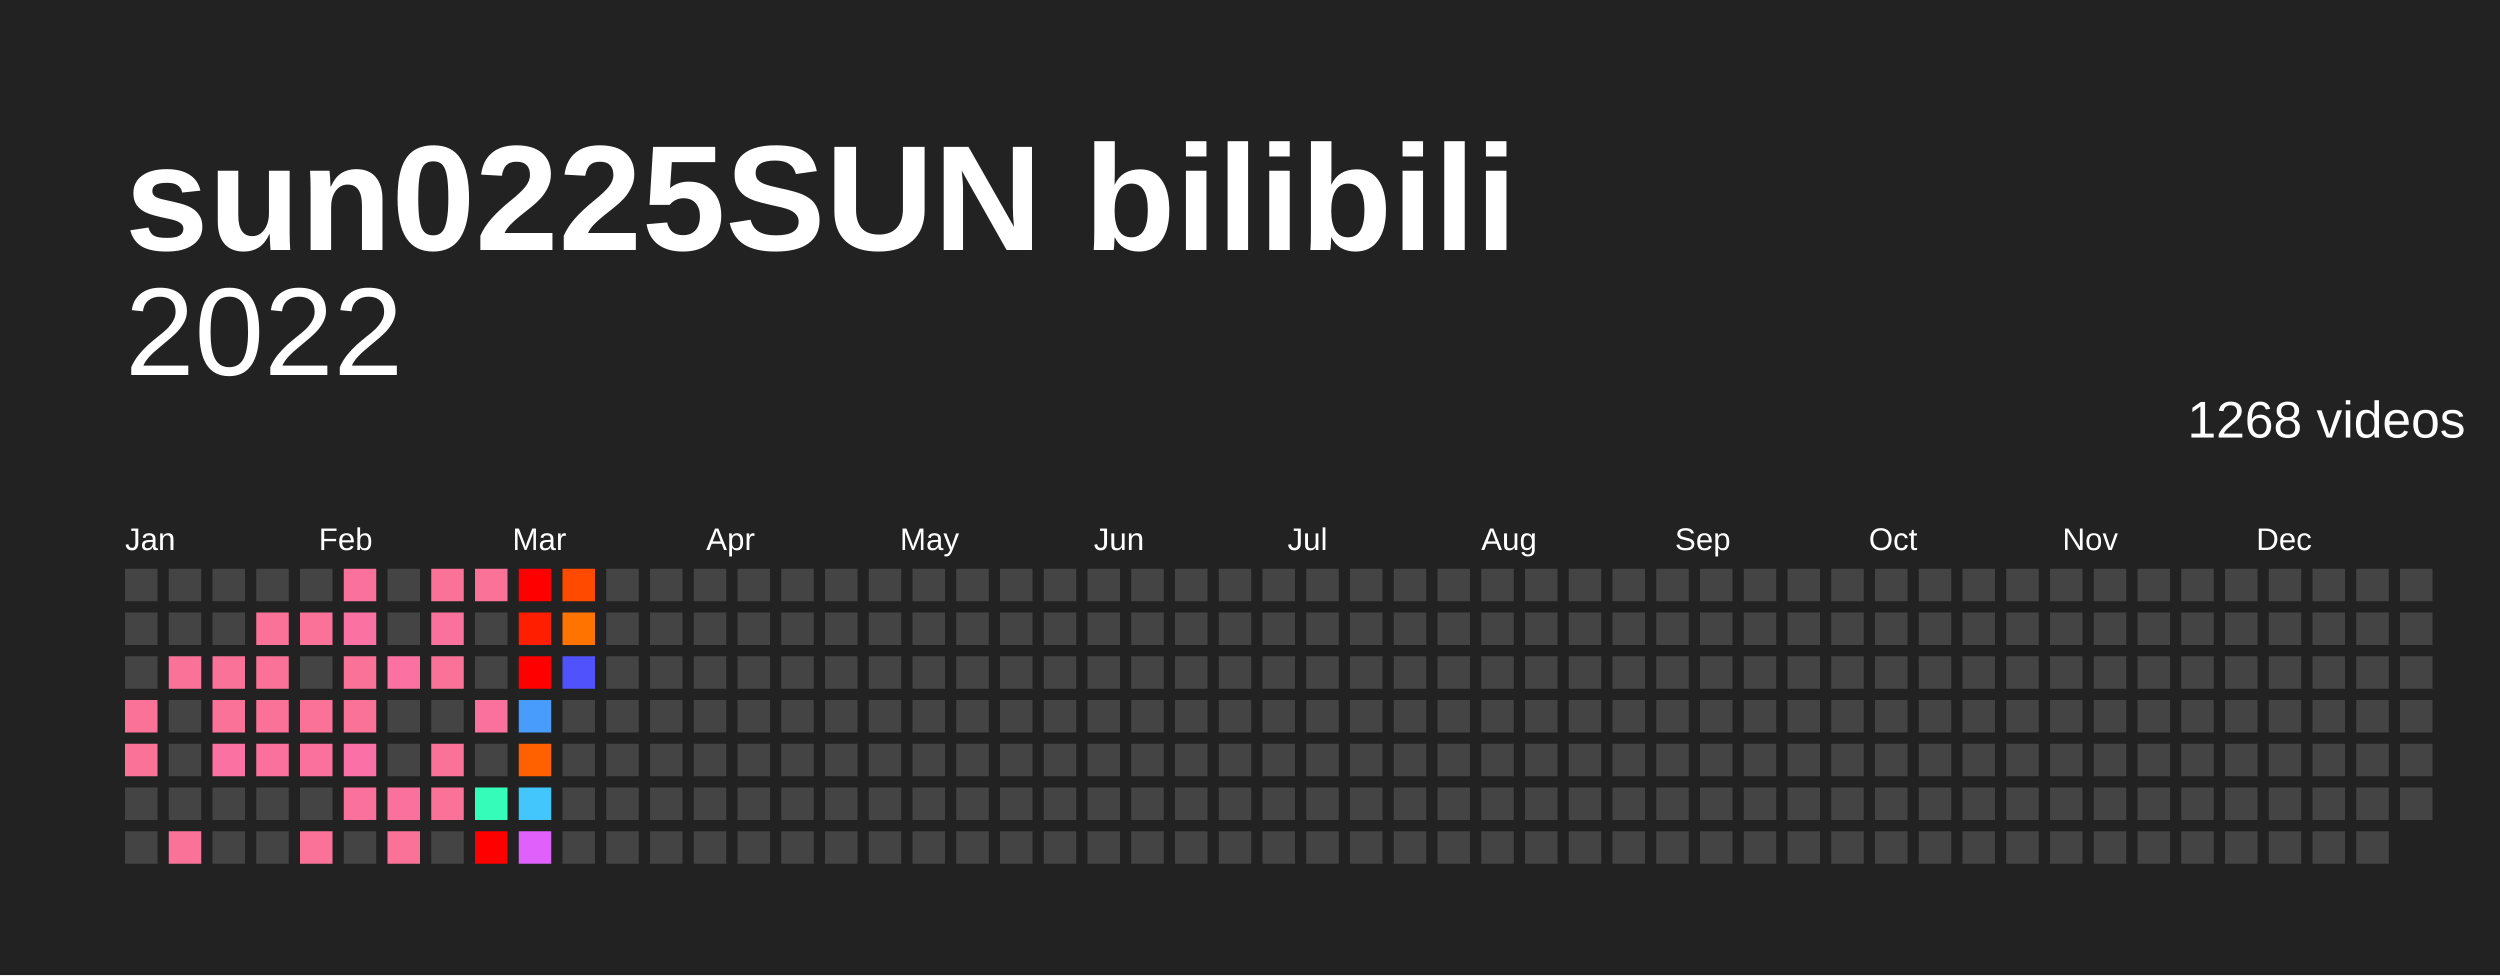
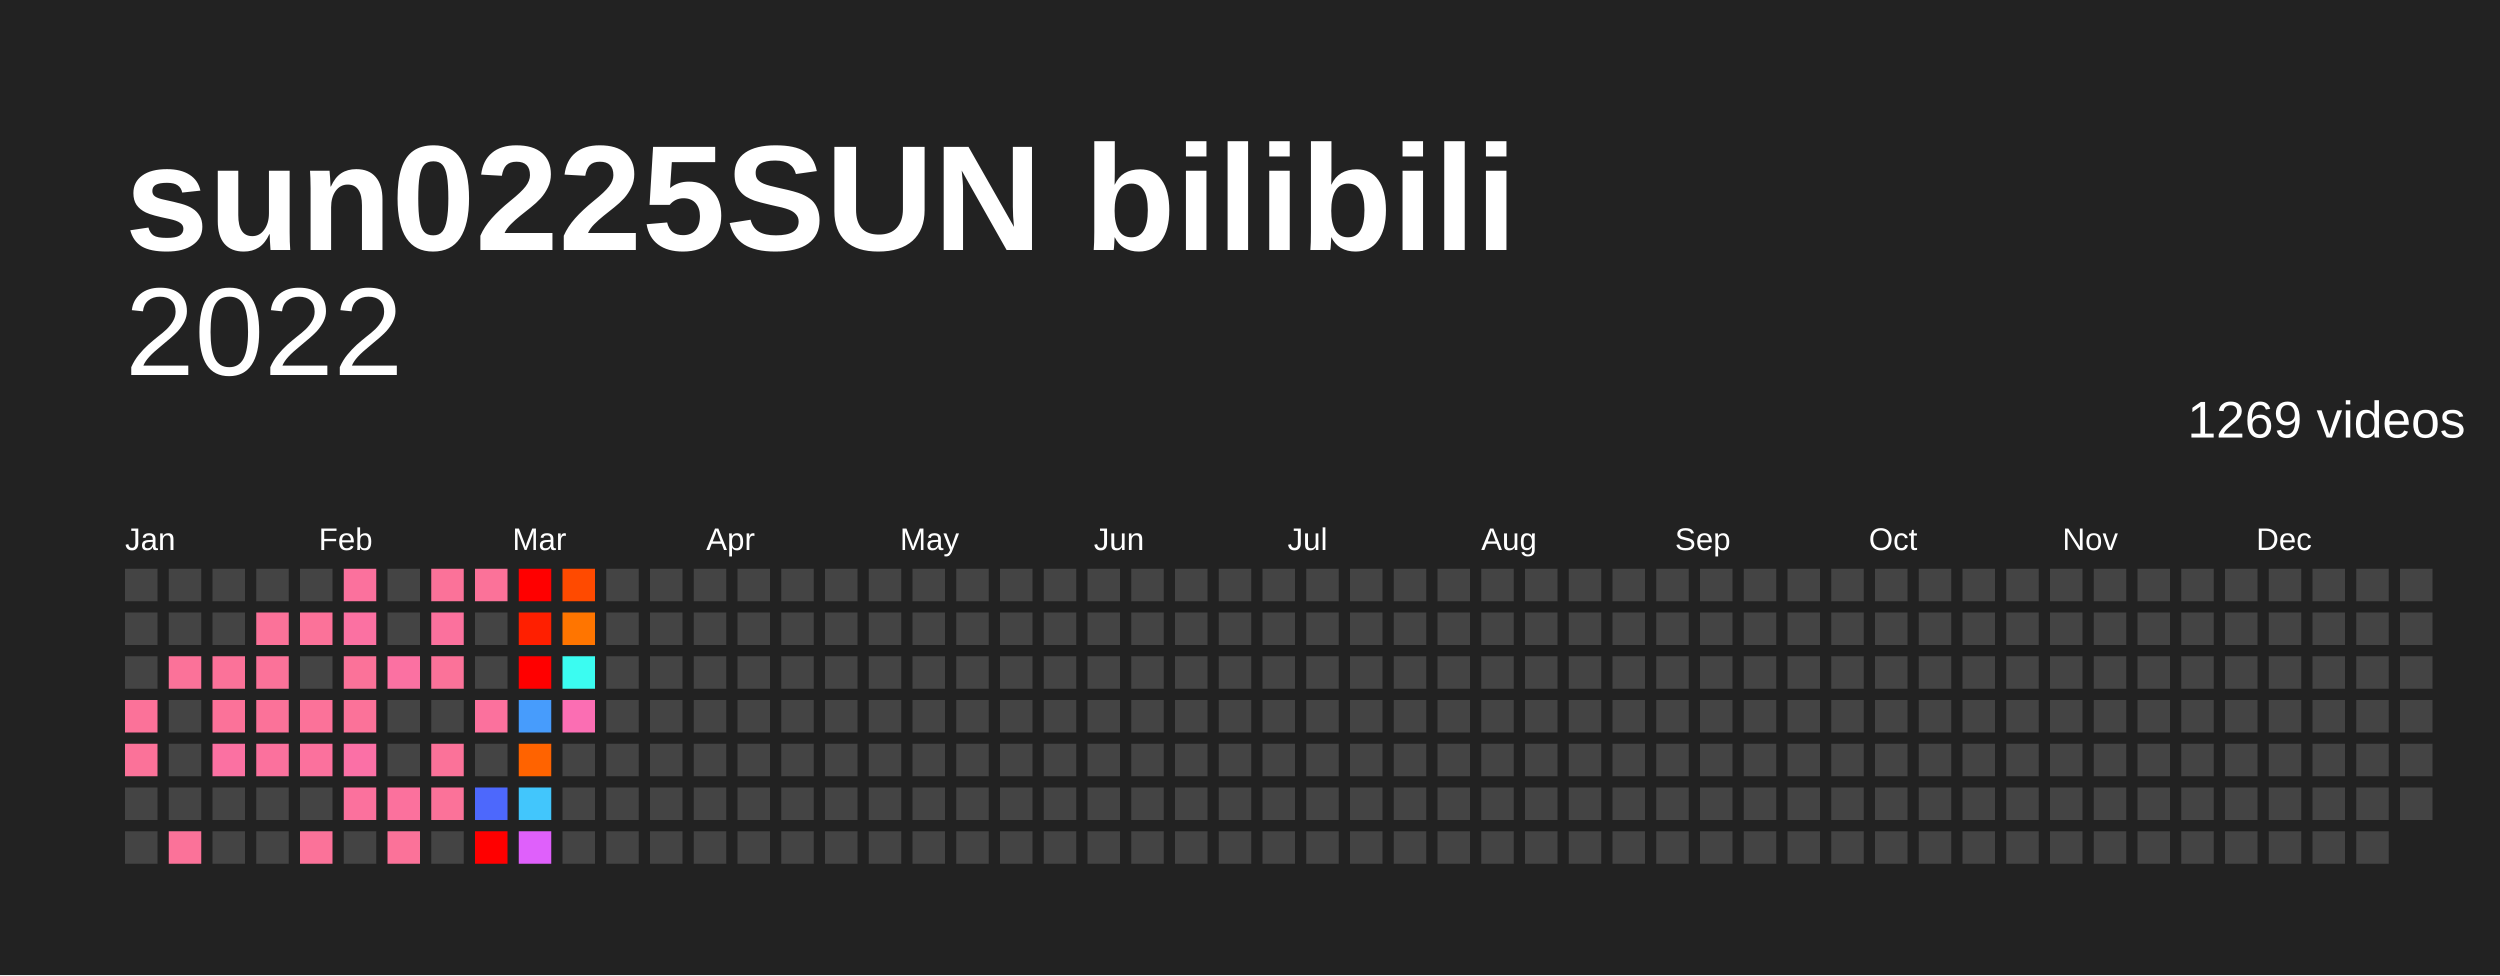
<svg xmlns="http://www.w3.org/2000/svg" baseProfile="full" height="78mm" version="1.1" viewBox="0,0,200,78" width="200mm">
  <defs />
  <rect fill="#222222" height="78" width="200" x="0" y="0" />
  <text fill="#FFFFFF" style="font-size:12px; font-family:Arial; font-weight:bold;" x="10" y="20">sun0225SUN bilibili</text>
  <text alignment-baseline="hanging" fill="#FFFFFF" style="font-size:10.0px; font-family:Arial;" x="10" y="30">2022</text>
-   <text alignment-baseline="hanging" fill="#FFFFFF" style="font-size:4.125px; font-family:Arial;" x="175" y="35">1268 videos</text>
+   <text alignment-baseline="hanging" fill="#FFFFFF" style="font-size:4.125px; font-family:Arial;" x="175" y="35">1269 videos</text>
  <text fill="#FFFFFF" style="font-size:2.5px; font-family:Arial" x="10.0" y="44">Jan</text>
  <text fill="#FFFFFF" style="font-size:2.5px; font-family:Arial" x="25.5" y="44">Feb</text>
  <text fill="#FFFFFF" style="font-size:2.5px; font-family:Arial" x="41.0" y="44">Mar</text>
  <text fill="#FFFFFF" style="font-size:2.5px; font-family:Arial" x="56.5" y="44">Apr</text>
  <text fill="#FFFFFF" style="font-size:2.5px; font-family:Arial" x="72.0" y="44">May</text>
  <text fill="#FFFFFF" style="font-size:2.5px; font-family:Arial" x="87.5" y="44">Jun</text>
  <text fill="#FFFFFF" style="font-size:2.5px; font-family:Arial" x="103.0" y="44">Jul</text>
  <text fill="#FFFFFF" style="font-size:2.5px; font-family:Arial" x="118.5" y="44">Aug</text>
  <text fill="#FFFFFF" style="font-size:2.5px; font-family:Arial" x="134.0" y="44">Sep</text>
  <text fill="#FFFFFF" style="font-size:2.5px; font-family:Arial" x="149.5" y="44">Oct</text>
  <text fill="#FFFFFF" style="font-size:2.5px; font-family:Arial" x="165.0" y="44">Nov</text>
  <text fill="#FFFFFF" style="font-size:2.5px; font-family:Arial" x="180.5" y="44">Dec</text>
  <rect fill="#444444" height="2.6" width="2.6" x="10.0" y="45.5" />
  <rect fill="#444444" height="2.6" width="2.6" x="10.0" y="49.0" />
  <rect fill="#444444" height="2.6" width="2.6" x="10.0" y="52.5" />
  <rect fill="#fb7299" height="2.6" width="2.6" x="10.0" y="56.0" />
  <rect fill="#fb7299" height="2.6" width="2.6" x="10.0" y="59.5" />
  <rect fill="#444444" height="2.6" width="2.6" x="10.0" y="63.0" />
  <rect fill="#444444" height="2.6" width="2.6" x="10.0" y="66.5" />
  <rect fill="#444444" height="2.6" width="2.6" x="13.5" y="45.5" />
  <rect fill="#444444" height="2.6" width="2.6" x="13.5" y="49.0" />
  <rect fill="#fb7299" height="2.6" width="2.6" x="13.5" y="52.5" />
  <rect fill="#444444" height="2.6" width="2.6" x="13.5" y="56.0" />
  <rect fill="#444444" height="2.6" width="2.6" x="13.5" y="59.5" />
  <rect fill="#444444" height="2.6" width="2.6" x="13.5" y="63.0" />
  <rect fill="#fb7299" height="2.6" width="2.6" x="13.5" y="66.5" />
  <rect fill="#444444" height="2.6" width="2.6" x="17.0" y="45.5" />
  <rect fill="#444444" height="2.6" width="2.6" x="17.0" y="49.0" />
  <rect fill="#fb7299" height="2.6" width="2.6" x="17.0" y="52.5" />
  <rect fill="#fb7299" height="2.6" width="2.6" x="17.0" y="56.0" />
  <rect fill="#fb71a2" height="2.6" width="2.6" x="17.0" y="59.5" />
  <rect fill="#444444" height="2.6" width="2.6" x="17.0" y="63.0" />
  <rect fill="#444444" height="2.6" width="2.6" x="17.0" y="66.5" />
  <rect fill="#444444" height="2.6" width="2.6" x="20.5" y="45.5" />
  <rect fill="#fb7299" height="2.6" width="2.6" x="20.5" y="49.0" />
  <rect fill="#fb7299" height="2.6" width="2.6" x="20.5" y="52.5" />
  <rect fill="#fb7299" height="2.6" width="2.6" x="20.5" y="56.0" />
  <rect fill="#fb719d" height="2.6" width="2.6" x="20.5" y="59.5" />
  <rect fill="#444444" height="2.6" width="2.6" x="20.5" y="63.0" />
  <rect fill="#444444" height="2.6" width="2.6" x="20.5" y="66.5" />
  <rect fill="#444444" height="2.6" width="2.6" x="24.0" y="45.5" />
  <rect fill="#fb7299" height="2.6" width="2.6" x="24.0" y="49.0" />
  <rect fill="#444444" height="2.6" width="2.6" x="24.0" y="52.5" />
  <rect fill="#fb7299" height="2.6" width="2.6" x="24.0" y="56.0" />
  <rect fill="#fb719d" height="2.6" width="2.6" x="24.0" y="59.5" />
  <rect fill="#444444" height="2.6" width="2.6" x="24.0" y="63.0" />
  <rect fill="#fb7299" height="2.6" width="2.6" x="24.0" y="66.5" />
  <rect fill="#fb719d" height="2.6" width="2.6" x="27.5" y="45.5" />
  <rect fill="#fb71a2" height="2.6" width="2.6" x="27.5" y="49.0" />
  <rect fill="#fb7299" height="2.6" width="2.6" x="27.5" y="52.5" />
  <rect fill="#fb7299" height="2.6" width="2.6" x="27.5" y="56.0" />
  <rect fill="#fb70a6" height="2.6" width="2.6" x="27.5" y="59.5" />
  <rect fill="#fb719d" height="2.6" width="2.6" x="27.5" y="63.0" />
  <rect fill="#444444" height="2.6" width="2.6" x="27.5" y="66.5" />
  <rect fill="#444444" height="2.6" width="2.6" x="31.0" y="45.5" />
  <rect fill="#444444" height="2.6" width="2.6" x="31.0" y="49.0" />
  <rect fill="#fb71a2" height="2.6" width="2.6" x="31.0" y="52.5" />
  <rect fill="#444444" height="2.6" width="2.6" x="31.0" y="56.0" />
  <rect fill="#444444" height="2.6" width="2.6" x="31.0" y="59.5" />
  <rect fill="#fb719d" height="2.6" width="2.6" x="31.0" y="63.0" />
  <rect fill="#fb7299" height="2.6" width="2.6" x="31.0" y="66.5" />
  <rect fill="#fb7299" height="2.6" width="2.6" x="34.5" y="45.5" />
  <rect fill="#fb719d" height="2.6" width="2.6" x="34.5" y="49.0" />
  <rect fill="#fb7299" height="2.6" width="2.6" x="34.5" y="52.5" />
  <rect fill="#444444" height="2.6" width="2.6" x="34.5" y="56.0" />
  <rect fill="#fb7299" height="2.6" width="2.6" x="34.5" y="59.5" />
  <rect fill="#fb7299" height="2.6" width="2.6" x="34.5" y="63.0" />
  <rect fill="#444444" height="2.6" width="2.6" x="34.5" y="66.5" />
  <rect fill="#fb7299" height="2.6" width="2.6" x="38.0" y="45.5" />
  <rect fill="#444444" height="2.6" width="2.6" x="38.0" y="49.0" />
  <rect fill="#444444" height="2.6" width="2.6" x="38.0" y="52.5" />
  <rect fill="#fb719d" height="2.6" width="2.6" x="38.0" y="56.0" />
  <rect fill="#444444" height="2.6" width="2.6" x="38.0" y="59.5" />
-   <rect fill="#36fcba" height="2.6" width="2.6" x="38.0" y="63.0" />
+   <rect fill="#4d68fc" height="2.6" width="2.6" x="38.0" y="63.0" />
  <rect fill="red" height="2.6" width="2.6" x="38.0" y="66.5" />
  <rect fill="red" height="2.6" width="2.6" x="41.5" y="45.5" />
  <rect fill="#ff1f00" height="2.6" width="2.6" x="41.5" y="49.0" />
  <rect fill="red" height="2.6" width="2.6" x="41.5" y="52.5" />
  <rect fill="#479cfc" height="2.6" width="2.6" x="41.5" y="56.0" />
-   <rect fill="#ff6100" height="2.6" width="2.6" x="41.5" y="59.5" />
+   <rect fill="#ff6300" height="2.6" width="2.6" x="41.5" y="59.5" />
  <rect fill="#42c6fc" height="2.6" width="2.6" x="41.5" y="63.0" />
  <rect fill="#df60fb" height="2.6" width="2.6" x="41.5" y="66.5" />
  <rect fill="#ff4a00" height="2.6" width="2.6" x="45.0" y="45.5" />
-   <rect fill="#ff7400" height="2.6" width="2.6" x="45.0" y="49.0" />
-   <rect fill="#5053fc" height="2.6" width="2.6" x="45.0" y="52.5" />
-   <rect fill="#444444" height="2.6" width="2.6" x="45.0" y="56.0" />
+   <rect fill="#ff7500" height="2.6" width="2.6" x="45.0" y="49.0" />
+   <rect fill="#3bfcf1" height="2.6" width="2.6" x="45.0" y="52.5" />
+   <rect fill="#fb6eb3" height="2.6" width="2.6" x="45.0" y="56.0" />
  <rect fill="#444444" height="2.6" width="2.6" x="45.0" y="59.5" />
  <rect fill="#444444" height="2.6" width="2.6" x="45.0" y="63.0" />
  <rect fill="#444444" height="2.6" width="2.6" x="45.0" y="66.5" />
  <rect fill="#444444" height="2.6" width="2.6" x="48.5" y="45.5" />
  <rect fill="#444444" height="2.6" width="2.6" x="48.5" y="49.0" />
  <rect fill="#444444" height="2.6" width="2.6" x="48.5" y="52.5" />
  <rect fill="#444444" height="2.6" width="2.6" x="48.5" y="56.0" />
  <rect fill="#444444" height="2.6" width="2.6" x="48.5" y="59.5" />
  <rect fill="#444444" height="2.6" width="2.6" x="48.5" y="63.0" />
  <rect fill="#444444" height="2.6" width="2.6" x="48.5" y="66.5" />
  <rect fill="#444444" height="2.6" width="2.6" x="52.0" y="45.5" />
  <rect fill="#444444" height="2.6" width="2.6" x="52.0" y="49.0" />
  <rect fill="#444444" height="2.6" width="2.6" x="52.0" y="52.5" />
  <rect fill="#444444" height="2.6" width="2.6" x="52.0" y="56.0" />
  <rect fill="#444444" height="2.6" width="2.6" x="52.0" y="59.5" />
  <rect fill="#444444" height="2.6" width="2.6" x="52.0" y="63.0" />
  <rect fill="#444444" height="2.6" width="2.6" x="52.0" y="66.5" />
  <rect fill="#444444" height="2.6" width="2.6" x="55.5" y="45.5" />
  <rect fill="#444444" height="2.6" width="2.6" x="55.5" y="49.0" />
  <rect fill="#444444" height="2.6" width="2.6" x="55.5" y="52.5" />
  <rect fill="#444444" height="2.6" width="2.6" x="55.5" y="56.0" />
  <rect fill="#444444" height="2.6" width="2.6" x="55.5" y="59.5" />
  <rect fill="#444444" height="2.6" width="2.6" x="55.5" y="63.0" />
  <rect fill="#444444" height="2.6" width="2.6" x="55.5" y="66.5" />
  <rect fill="#444444" height="2.6" width="2.6" x="59.0" y="45.5" />
  <rect fill="#444444" height="2.6" width="2.6" x="59.0" y="49.0" />
  <rect fill="#444444" height="2.6" width="2.6" x="59.0" y="52.5" />
  <rect fill="#444444" height="2.6" width="2.6" x="59.0" y="56.0" />
  <rect fill="#444444" height="2.6" width="2.6" x="59.0" y="59.5" />
  <rect fill="#444444" height="2.6" width="2.6" x="59.0" y="63.0" />
  <rect fill="#444444" height="2.6" width="2.6" x="59.0" y="66.5" />
  <rect fill="#444444" height="2.6" width="2.6" x="62.5" y="45.5" />
  <rect fill="#444444" height="2.6" width="2.6" x="62.5" y="49.0" />
  <rect fill="#444444" height="2.6" width="2.6" x="62.5" y="52.5" />
  <rect fill="#444444" height="2.6" width="2.6" x="62.5" y="56.0" />
  <rect fill="#444444" height="2.6" width="2.6" x="62.5" y="59.5" />
  <rect fill="#444444" height="2.6" width="2.6" x="62.5" y="63.0" />
  <rect fill="#444444" height="2.6" width="2.6" x="62.5" y="66.5" />
  <rect fill="#444444" height="2.6" width="2.6" x="66.0" y="45.5" />
  <rect fill="#444444" height="2.6" width="2.6" x="66.0" y="49.0" />
  <rect fill="#444444" height="2.6" width="2.6" x="66.0" y="52.5" />
  <rect fill="#444444" height="2.6" width="2.6" x="66.0" y="56.0" />
  <rect fill="#444444" height="2.6" width="2.6" x="66.0" y="59.5" />
  <rect fill="#444444" height="2.6" width="2.6" x="66.0" y="63.0" />
  <rect fill="#444444" height="2.6" width="2.6" x="66.0" y="66.5" />
  <rect fill="#444444" height="2.6" width="2.6" x="69.5" y="45.5" />
  <rect fill="#444444" height="2.6" width="2.6" x="69.5" y="49.0" />
  <rect fill="#444444" height="2.6" width="2.6" x="69.5" y="52.5" />
  <rect fill="#444444" height="2.6" width="2.6" x="69.5" y="56.0" />
  <rect fill="#444444" height="2.6" width="2.6" x="69.5" y="59.5" />
  <rect fill="#444444" height="2.6" width="2.6" x="69.5" y="63.0" />
  <rect fill="#444444" height="2.6" width="2.6" x="69.5" y="66.5" />
  <rect fill="#444444" height="2.6" width="2.6" x="73.0" y="45.5" />
  <rect fill="#444444" height="2.6" width="2.6" x="73.0" y="49.0" />
  <rect fill="#444444" height="2.6" width="2.6" x="73.0" y="52.5" />
  <rect fill="#444444" height="2.6" width="2.6" x="73.0" y="56.0" />
  <rect fill="#444444" height="2.6" width="2.6" x="73.0" y="59.5" />
  <rect fill="#444444" height="2.6" width="2.6" x="73.0" y="63.0" />
  <rect fill="#444444" height="2.6" width="2.6" x="73.0" y="66.5" />
  <rect fill="#444444" height="2.6" width="2.6" x="76.5" y="45.5" />
  <rect fill="#444444" height="2.6" width="2.6" x="76.5" y="49.0" />
  <rect fill="#444444" height="2.6" width="2.6" x="76.5" y="52.5" />
  <rect fill="#444444" height="2.6" width="2.6" x="76.5" y="56.0" />
  <rect fill="#444444" height="2.6" width="2.6" x="76.5" y="59.5" />
  <rect fill="#444444" height="2.6" width="2.6" x="76.5" y="63.0" />
  <rect fill="#444444" height="2.6" width="2.6" x="76.5" y="66.5" />
  <rect fill="#444444" height="2.6" width="2.6" x="80.0" y="45.5" />
  <rect fill="#444444" height="2.6" width="2.6" x="80.0" y="49.0" />
  <rect fill="#444444" height="2.6" width="2.6" x="80.0" y="52.5" />
  <rect fill="#444444" height="2.6" width="2.6" x="80.0" y="56.0" />
  <rect fill="#444444" height="2.6" width="2.6" x="80.0" y="59.5" />
  <rect fill="#444444" height="2.6" width="2.6" x="80.0" y="63.0" />
  <rect fill="#444444" height="2.6" width="2.6" x="80.0" y="66.5" />
  <rect fill="#444444" height="2.6" width="2.6" x="83.5" y="45.5" />
  <rect fill="#444444" height="2.6" width="2.6" x="83.5" y="49.0" />
  <rect fill="#444444" height="2.6" width="2.6" x="83.5" y="52.5" />
  <rect fill="#444444" height="2.6" width="2.6" x="83.5" y="56.0" />
  <rect fill="#444444" height="2.6" width="2.6" x="83.5" y="59.5" />
  <rect fill="#444444" height="2.6" width="2.6" x="83.5" y="63.0" />
  <rect fill="#444444" height="2.6" width="2.6" x="83.5" y="66.5" />
  <rect fill="#444444" height="2.6" width="2.6" x="87.0" y="45.5" />
  <rect fill="#444444" height="2.6" width="2.6" x="87.0" y="49.0" />
  <rect fill="#444444" height="2.6" width="2.6" x="87.0" y="52.5" />
  <rect fill="#444444" height="2.6" width="2.6" x="87.0" y="56.0" />
  <rect fill="#444444" height="2.6" width="2.6" x="87.0" y="59.5" />
  <rect fill="#444444" height="2.6" width="2.6" x="87.0" y="63.0" />
  <rect fill="#444444" height="2.6" width="2.6" x="87.0" y="66.5" />
  <rect fill="#444444" height="2.6" width="2.6" x="90.5" y="45.5" />
  <rect fill="#444444" height="2.6" width="2.6" x="90.5" y="49.0" />
  <rect fill="#444444" height="2.6" width="2.6" x="90.5" y="52.5" />
  <rect fill="#444444" height="2.6" width="2.6" x="90.5" y="56.0" />
  <rect fill="#444444" height="2.6" width="2.6" x="90.5" y="59.5" />
  <rect fill="#444444" height="2.6" width="2.6" x="90.5" y="63.0" />
  <rect fill="#444444" height="2.6" width="2.6" x="90.5" y="66.5" />
  <rect fill="#444444" height="2.6" width="2.6" x="94.0" y="45.5" />
  <rect fill="#444444" height="2.6" width="2.6" x="94.0" y="49.0" />
  <rect fill="#444444" height="2.6" width="2.6" x="94.0" y="52.5" />
  <rect fill="#444444" height="2.6" width="2.6" x="94.0" y="56.0" />
  <rect fill="#444444" height="2.6" width="2.6" x="94.0" y="59.5" />
  <rect fill="#444444" height="2.6" width="2.6" x="94.0" y="63.0" />
  <rect fill="#444444" height="2.6" width="2.6" x="94.0" y="66.5" />
  <rect fill="#444444" height="2.6" width="2.6" x="97.5" y="45.5" />
  <rect fill="#444444" height="2.6" width="2.6" x="97.5" y="49.0" />
  <rect fill="#444444" height="2.6" width="2.6" x="97.5" y="52.5" />
  <rect fill="#444444" height="2.6" width="2.6" x="97.5" y="56.0" />
  <rect fill="#444444" height="2.6" width="2.6" x="97.5" y="59.5" />
  <rect fill="#444444" height="2.6" width="2.6" x="97.5" y="63.0" />
  <rect fill="#444444" height="2.6" width="2.6" x="97.5" y="66.5" />
  <rect fill="#444444" height="2.6" width="2.6" x="101.0" y="45.5" />
  <rect fill="#444444" height="2.6" width="2.6" x="101.0" y="49.0" />
  <rect fill="#444444" height="2.6" width="2.6" x="101.0" y="52.5" />
  <rect fill="#444444" height="2.6" width="2.6" x="101.0" y="56.0" />
  <rect fill="#444444" height="2.6" width="2.6" x="101.0" y="59.5" />
  <rect fill="#444444" height="2.6" width="2.6" x="101.0" y="63.0" />
  <rect fill="#444444" height="2.6" width="2.6" x="101.0" y="66.5" />
  <rect fill="#444444" height="2.6" width="2.6" x="104.5" y="45.5" />
  <rect fill="#444444" height="2.6" width="2.6" x="104.5" y="49.0" />
  <rect fill="#444444" height="2.6" width="2.6" x="104.5" y="52.5" />
  <rect fill="#444444" height="2.6" width="2.6" x="104.5" y="56.0" />
  <rect fill="#444444" height="2.6" width="2.6" x="104.5" y="59.5" />
  <rect fill="#444444" height="2.6" width="2.6" x="104.5" y="63.0" />
  <rect fill="#444444" height="2.6" width="2.6" x="104.5" y="66.5" />
  <rect fill="#444444" height="2.6" width="2.6" x="108.0" y="45.5" />
  <rect fill="#444444" height="2.6" width="2.6" x="108.0" y="49.0" />
  <rect fill="#444444" height="2.6" width="2.6" x="108.0" y="52.5" />
  <rect fill="#444444" height="2.6" width="2.6" x="108.0" y="56.0" />
  <rect fill="#444444" height="2.6" width="2.6" x="108.0" y="59.5" />
  <rect fill="#444444" height="2.6" width="2.6" x="108.0" y="63.0" />
  <rect fill="#444444" height="2.6" width="2.6" x="108.0" y="66.5" />
  <rect fill="#444444" height="2.6" width="2.6" x="111.5" y="45.5" />
  <rect fill="#444444" height="2.6" width="2.6" x="111.5" y="49.0" />
  <rect fill="#444444" height="2.6" width="2.6" x="111.5" y="52.5" />
  <rect fill="#444444" height="2.6" width="2.6" x="111.5" y="56.0" />
  <rect fill="#444444" height="2.6" width="2.6" x="111.5" y="59.5" />
  <rect fill="#444444" height="2.6" width="2.6" x="111.5" y="63.0" />
  <rect fill="#444444" height="2.6" width="2.6" x="111.5" y="66.5" />
  <rect fill="#444444" height="2.6" width="2.6" x="115.0" y="45.5" />
  <rect fill="#444444" height="2.6" width="2.6" x="115.0" y="49.0" />
  <rect fill="#444444" height="2.6" width="2.6" x="115.0" y="52.5" />
  <rect fill="#444444" height="2.6" width="2.6" x="115.0" y="56.0" />
  <rect fill="#444444" height="2.6" width="2.6" x="115.0" y="59.5" />
  <rect fill="#444444" height="2.6" width="2.6" x="115.0" y="63.0" />
  <rect fill="#444444" height="2.6" width="2.6" x="115.0" y="66.5" />
  <rect fill="#444444" height="2.6" width="2.6" x="118.5" y="45.5" />
  <rect fill="#444444" height="2.6" width="2.6" x="118.5" y="49.0" />
  <rect fill="#444444" height="2.6" width="2.6" x="118.5" y="52.5" />
  <rect fill="#444444" height="2.6" width="2.6" x="118.5" y="56.0" />
  <rect fill="#444444" height="2.6" width="2.6" x="118.5" y="59.5" />
  <rect fill="#444444" height="2.6" width="2.6" x="118.5" y="63.0" />
  <rect fill="#444444" height="2.6" width="2.6" x="118.5" y="66.5" />
  <rect fill="#444444" height="2.6" width="2.6" x="122.0" y="45.5" />
  <rect fill="#444444" height="2.6" width="2.6" x="122.0" y="49.0" />
  <rect fill="#444444" height="2.6" width="2.6" x="122.0" y="52.5" />
  <rect fill="#444444" height="2.6" width="2.6" x="122.0" y="56.0" />
  <rect fill="#444444" height="2.6" width="2.6" x="122.0" y="59.5" />
  <rect fill="#444444" height="2.6" width="2.6" x="122.0" y="63.0" />
  <rect fill="#444444" height="2.6" width="2.6" x="122.0" y="66.5" />
  <rect fill="#444444" height="2.6" width="2.6" x="125.5" y="45.5" />
  <rect fill="#444444" height="2.6" width="2.6" x="125.5" y="49.0" />
  <rect fill="#444444" height="2.6" width="2.6" x="125.5" y="52.5" />
  <rect fill="#444444" height="2.6" width="2.6" x="125.5" y="56.0" />
  <rect fill="#444444" height="2.6" width="2.6" x="125.5" y="59.5" />
  <rect fill="#444444" height="2.6" width="2.6" x="125.5" y="63.0" />
  <rect fill="#444444" height="2.6" width="2.6" x="125.5" y="66.5" />
  <rect fill="#444444" height="2.6" width="2.6" x="129.0" y="45.5" />
  <rect fill="#444444" height="2.6" width="2.6" x="129.0" y="49.0" />
  <rect fill="#444444" height="2.6" width="2.6" x="129.0" y="52.5" />
  <rect fill="#444444" height="2.6" width="2.6" x="129.0" y="56.0" />
  <rect fill="#444444" height="2.6" width="2.6" x="129.0" y="59.5" />
  <rect fill="#444444" height="2.6" width="2.6" x="129.0" y="63.0" />
  <rect fill="#444444" height="2.6" width="2.6" x="129.0" y="66.5" />
  <rect fill="#444444" height="2.6" width="2.6" x="132.5" y="45.5" />
  <rect fill="#444444" height="2.6" width="2.6" x="132.5" y="49.0" />
  <rect fill="#444444" height="2.6" width="2.6" x="132.5" y="52.5" />
  <rect fill="#444444" height="2.6" width="2.6" x="132.5" y="56.0" />
  <rect fill="#444444" height="2.6" width="2.6" x="132.5" y="59.5" />
  <rect fill="#444444" height="2.6" width="2.6" x="132.5" y="63.0" />
  <rect fill="#444444" height="2.6" width="2.6" x="132.5" y="66.5" />
  <rect fill="#444444" height="2.6" width="2.6" x="136.0" y="45.5" />
  <rect fill="#444444" height="2.6" width="2.6" x="136.0" y="49.0" />
  <rect fill="#444444" height="2.6" width="2.6" x="136.0" y="52.5" />
  <rect fill="#444444" height="2.6" width="2.6" x="136.0" y="56.0" />
  <rect fill="#444444" height="2.6" width="2.6" x="136.0" y="59.5" />
  <rect fill="#444444" height="2.6" width="2.6" x="136.0" y="63.0" />
  <rect fill="#444444" height="2.6" width="2.6" x="136.0" y="66.5" />
  <rect fill="#444444" height="2.6" width="2.6" x="139.5" y="45.5" />
  <rect fill="#444444" height="2.6" width="2.6" x="139.5" y="49.0" />
  <rect fill="#444444" height="2.6" width="2.6" x="139.5" y="52.5" />
  <rect fill="#444444" height="2.6" width="2.6" x="139.5" y="56.0" />
  <rect fill="#444444" height="2.6" width="2.6" x="139.5" y="59.5" />
  <rect fill="#444444" height="2.6" width="2.6" x="139.5" y="63.0" />
  <rect fill="#444444" height="2.6" width="2.6" x="139.5" y="66.5" />
  <rect fill="#444444" height="2.6" width="2.6" x="143.0" y="45.5" />
  <rect fill="#444444" height="2.6" width="2.6" x="143.0" y="49.0" />
  <rect fill="#444444" height="2.6" width="2.6" x="143.0" y="52.5" />
  <rect fill="#444444" height="2.6" width="2.6" x="143.0" y="56.0" />
  <rect fill="#444444" height="2.6" width="2.6" x="143.0" y="59.5" />
  <rect fill="#444444" height="2.6" width="2.6" x="143.0" y="63.0" />
  <rect fill="#444444" height="2.6" width="2.6" x="143.0" y="66.5" />
  <rect fill="#444444" height="2.6" width="2.6" x="146.5" y="45.5" />
  <rect fill="#444444" height="2.6" width="2.6" x="146.5" y="49.0" />
  <rect fill="#444444" height="2.6" width="2.6" x="146.5" y="52.5" />
  <rect fill="#444444" height="2.6" width="2.6" x="146.5" y="56.0" />
  <rect fill="#444444" height="2.6" width="2.6" x="146.5" y="59.5" />
  <rect fill="#444444" height="2.6" width="2.6" x="146.5" y="63.0" />
  <rect fill="#444444" height="2.6" width="2.6" x="146.5" y="66.5" />
  <rect fill="#444444" height="2.6" width="2.6" x="150.0" y="45.5" />
  <rect fill="#444444" height="2.6" width="2.6" x="150.0" y="49.0" />
  <rect fill="#444444" height="2.6" width="2.6" x="150.0" y="52.5" />
  <rect fill="#444444" height="2.6" width="2.6" x="150.0" y="56.0" />
  <rect fill="#444444" height="2.6" width="2.6" x="150.0" y="59.5" />
  <rect fill="#444444" height="2.6" width="2.6" x="150.0" y="63.0" />
  <rect fill="#444444" height="2.6" width="2.6" x="150.0" y="66.5" />
  <rect fill="#444444" height="2.6" width="2.6" x="153.5" y="45.5" />
  <rect fill="#444444" height="2.6" width="2.6" x="153.5" y="49.0" />
  <rect fill="#444444" height="2.6" width="2.6" x="153.5" y="52.5" />
  <rect fill="#444444" height="2.6" width="2.6" x="153.5" y="56.0" />
  <rect fill="#444444" height="2.6" width="2.6" x="153.5" y="59.5" />
  <rect fill="#444444" height="2.6" width="2.6" x="153.5" y="63.0" />
  <rect fill="#444444" height="2.6" width="2.6" x="153.5" y="66.5" />
  <rect fill="#444444" height="2.6" width="2.6" x="157.0" y="45.5" />
  <rect fill="#444444" height="2.6" width="2.6" x="157.0" y="49.0" />
  <rect fill="#444444" height="2.6" width="2.6" x="157.0" y="52.5" />
  <rect fill="#444444" height="2.6" width="2.6" x="157.0" y="56.0" />
  <rect fill="#444444" height="2.6" width="2.6" x="157.0" y="59.5" />
  <rect fill="#444444" height="2.6" width="2.6" x="157.0" y="63.0" />
  <rect fill="#444444" height="2.6" width="2.6" x="157.0" y="66.5" />
  <rect fill="#444444" height="2.6" width="2.6" x="160.5" y="45.5" />
  <rect fill="#444444" height="2.6" width="2.6" x="160.5" y="49.0" />
  <rect fill="#444444" height="2.6" width="2.6" x="160.5" y="52.5" />
  <rect fill="#444444" height="2.6" width="2.6" x="160.5" y="56.0" />
  <rect fill="#444444" height="2.6" width="2.6" x="160.5" y="59.5" />
  <rect fill="#444444" height="2.6" width="2.6" x="160.5" y="63.0" />
  <rect fill="#444444" height="2.6" width="2.6" x="160.5" y="66.5" />
  <rect fill="#444444" height="2.6" width="2.6" x="164.0" y="45.5" />
  <rect fill="#444444" height="2.6" width="2.6" x="164.0" y="49.0" />
  <rect fill="#444444" height="2.6" width="2.6" x="164.0" y="52.5" />
  <rect fill="#444444" height="2.6" width="2.6" x="164.0" y="56.0" />
  <rect fill="#444444" height="2.6" width="2.6" x="164.0" y="59.5" />
  <rect fill="#444444" height="2.6" width="2.6" x="164.0" y="63.0" />
  <rect fill="#444444" height="2.6" width="2.6" x="164.0" y="66.5" />
  <rect fill="#444444" height="2.6" width="2.6" x="167.5" y="45.5" />
  <rect fill="#444444" height="2.6" width="2.6" x="167.5" y="49.0" />
  <rect fill="#444444" height="2.6" width="2.6" x="167.5" y="52.5" />
  <rect fill="#444444" height="2.6" width="2.6" x="167.5" y="56.0" />
  <rect fill="#444444" height="2.6" width="2.6" x="167.5" y="59.5" />
  <rect fill="#444444" height="2.6" width="2.6" x="167.5" y="63.0" />
  <rect fill="#444444" height="2.6" width="2.6" x="167.5" y="66.5" />
  <rect fill="#444444" height="2.6" width="2.6" x="171.0" y="45.5" />
  <rect fill="#444444" height="2.6" width="2.6" x="171.0" y="49.0" />
  <rect fill="#444444" height="2.6" width="2.6" x="171.0" y="52.5" />
  <rect fill="#444444" height="2.6" width="2.6" x="171.0" y="56.0" />
  <rect fill="#444444" height="2.6" width="2.6" x="171.0" y="59.5" />
  <rect fill="#444444" height="2.6" width="2.6" x="171.0" y="63.0" />
  <rect fill="#444444" height="2.6" width="2.6" x="171.0" y="66.5" />
  <rect fill="#444444" height="2.6" width="2.6" x="174.5" y="45.5" />
  <rect fill="#444444" height="2.6" width="2.6" x="174.5" y="49.0" />
  <rect fill="#444444" height="2.6" width="2.6" x="174.5" y="52.5" />
  <rect fill="#444444" height="2.6" width="2.6" x="174.5" y="56.0" />
  <rect fill="#444444" height="2.6" width="2.6" x="174.5" y="59.5" />
  <rect fill="#444444" height="2.6" width="2.6" x="174.5" y="63.0" />
  <rect fill="#444444" height="2.6" width="2.6" x="174.5" y="66.5" />
  <rect fill="#444444" height="2.6" width="2.6" x="178.0" y="45.5" />
  <rect fill="#444444" height="2.6" width="2.6" x="178.0" y="49.0" />
  <rect fill="#444444" height="2.6" width="2.6" x="178.0" y="52.5" />
  <rect fill="#444444" height="2.6" width="2.6" x="178.0" y="56.0" />
  <rect fill="#444444" height="2.6" width="2.6" x="178.0" y="59.5" />
  <rect fill="#444444" height="2.6" width="2.6" x="178.0" y="63.0" />
  <rect fill="#444444" height="2.6" width="2.6" x="178.0" y="66.5" />
  <rect fill="#444444" height="2.6" width="2.6" x="181.5" y="45.5" />
  <rect fill="#444444" height="2.6" width="2.6" x="181.5" y="49.0" />
  <rect fill="#444444" height="2.6" width="2.6" x="181.5" y="52.5" />
  <rect fill="#444444" height="2.6" width="2.6" x="181.5" y="56.0" />
  <rect fill="#444444" height="2.6" width="2.6" x="181.5" y="59.5" />
  <rect fill="#444444" height="2.6" width="2.6" x="181.5" y="63.0" />
  <rect fill="#444444" height="2.6" width="2.6" x="181.5" y="66.5" />
  <rect fill="#444444" height="2.6" width="2.6" x="185.0" y="45.5" />
  <rect fill="#444444" height="2.6" width="2.6" x="185.0" y="49.0" />
  <rect fill="#444444" height="2.6" width="2.6" x="185.0" y="52.5" />
  <rect fill="#444444" height="2.6" width="2.6" x="185.0" y="56.0" />
  <rect fill="#444444" height="2.6" width="2.6" x="185.0" y="59.5" />
  <rect fill="#444444" height="2.6" width="2.6" x="185.0" y="63.0" />
  <rect fill="#444444" height="2.6" width="2.6" x="185.0" y="66.5" />
  <rect fill="#444444" height="2.6" width="2.6" x="188.5" y="45.5" />
  <rect fill="#444444" height="2.6" width="2.6" x="188.5" y="49.0" />
  <rect fill="#444444" height="2.6" width="2.6" x="188.5" y="52.5" />
  <rect fill="#444444" height="2.6" width="2.6" x="188.5" y="56.0" />
  <rect fill="#444444" height="2.6" width="2.6" x="188.5" y="59.5" />
  <rect fill="#444444" height="2.6" width="2.6" x="188.5" y="63.0" />
  <rect fill="#444444" height="2.6" width="2.6" x="188.5" y="66.5" />
  <rect fill="#444444" height="2.6" width="2.6" x="192.0" y="45.5" />
  <rect fill="#444444" height="2.6" width="2.6" x="192.0" y="49.0" />
  <rect fill="#444444" height="2.6" width="2.6" x="192.0" y="52.5" />
  <rect fill="#444444" height="2.6" width="2.6" x="192.0" y="56.0" />
  <rect fill="#444444" height="2.6" width="2.6" x="192.0" y="59.5" />
  <rect fill="#444444" height="2.6" width="2.6" x="192.0" y="63.0" />
</svg>
